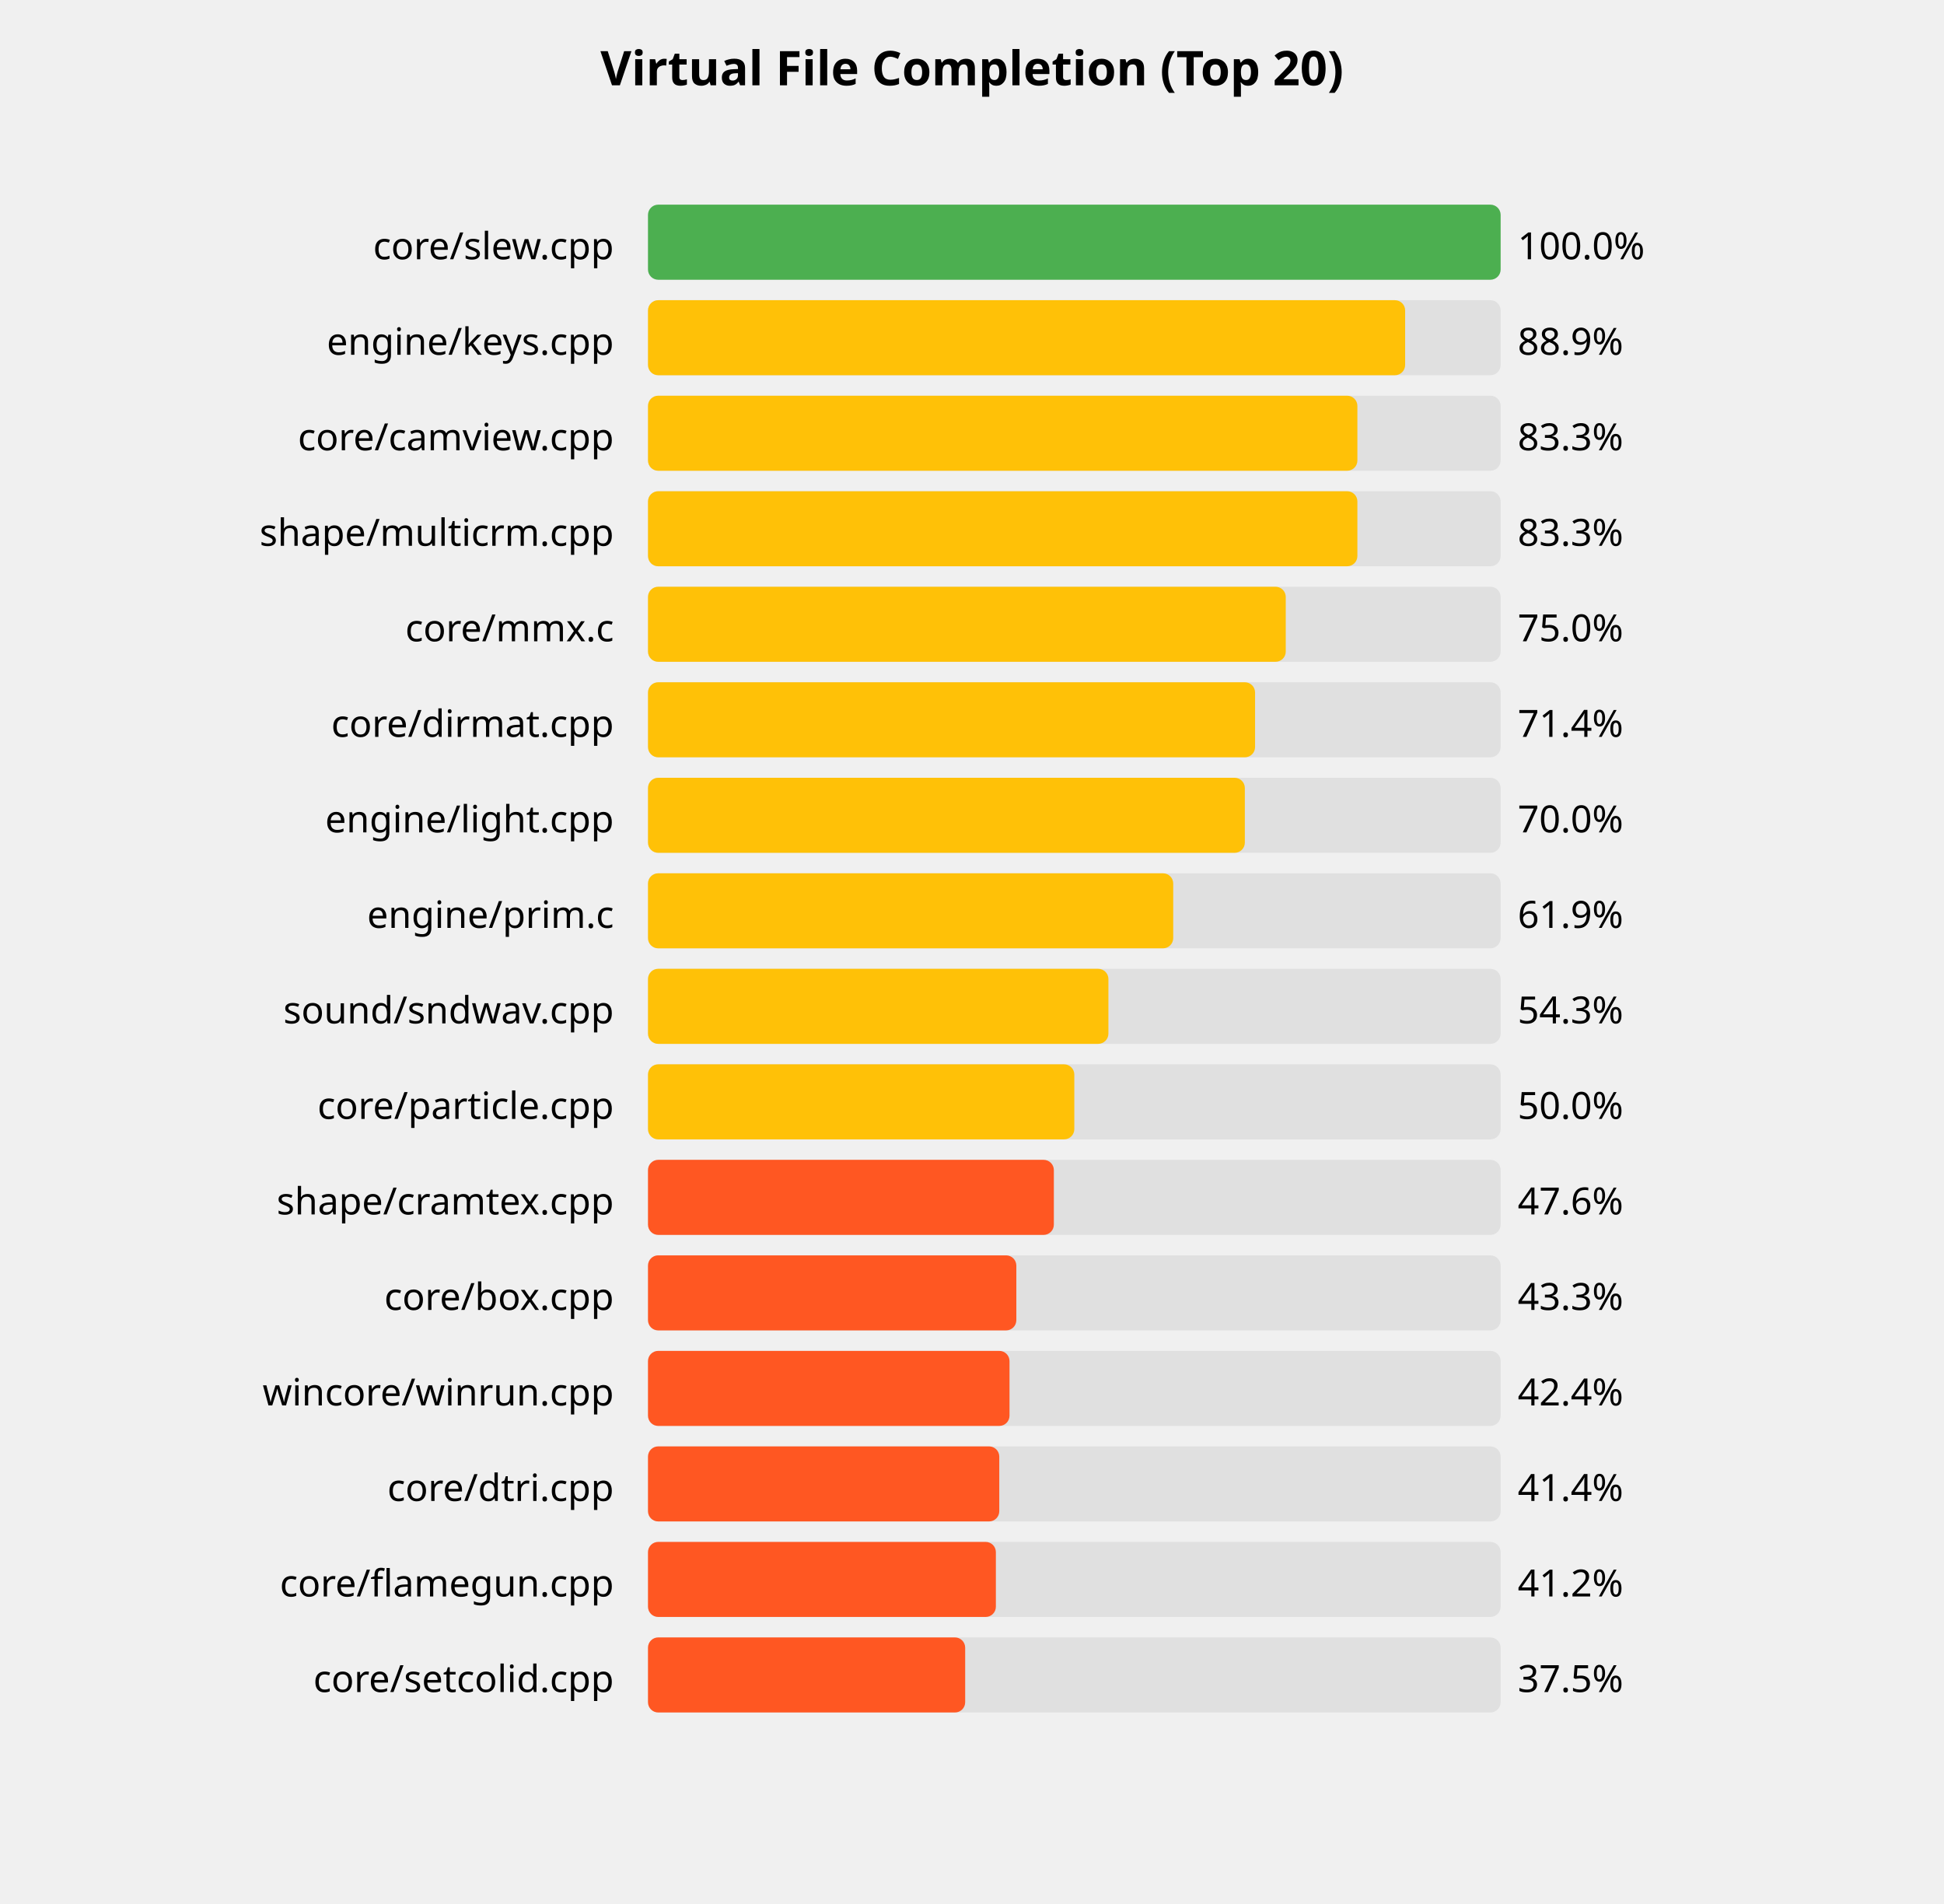
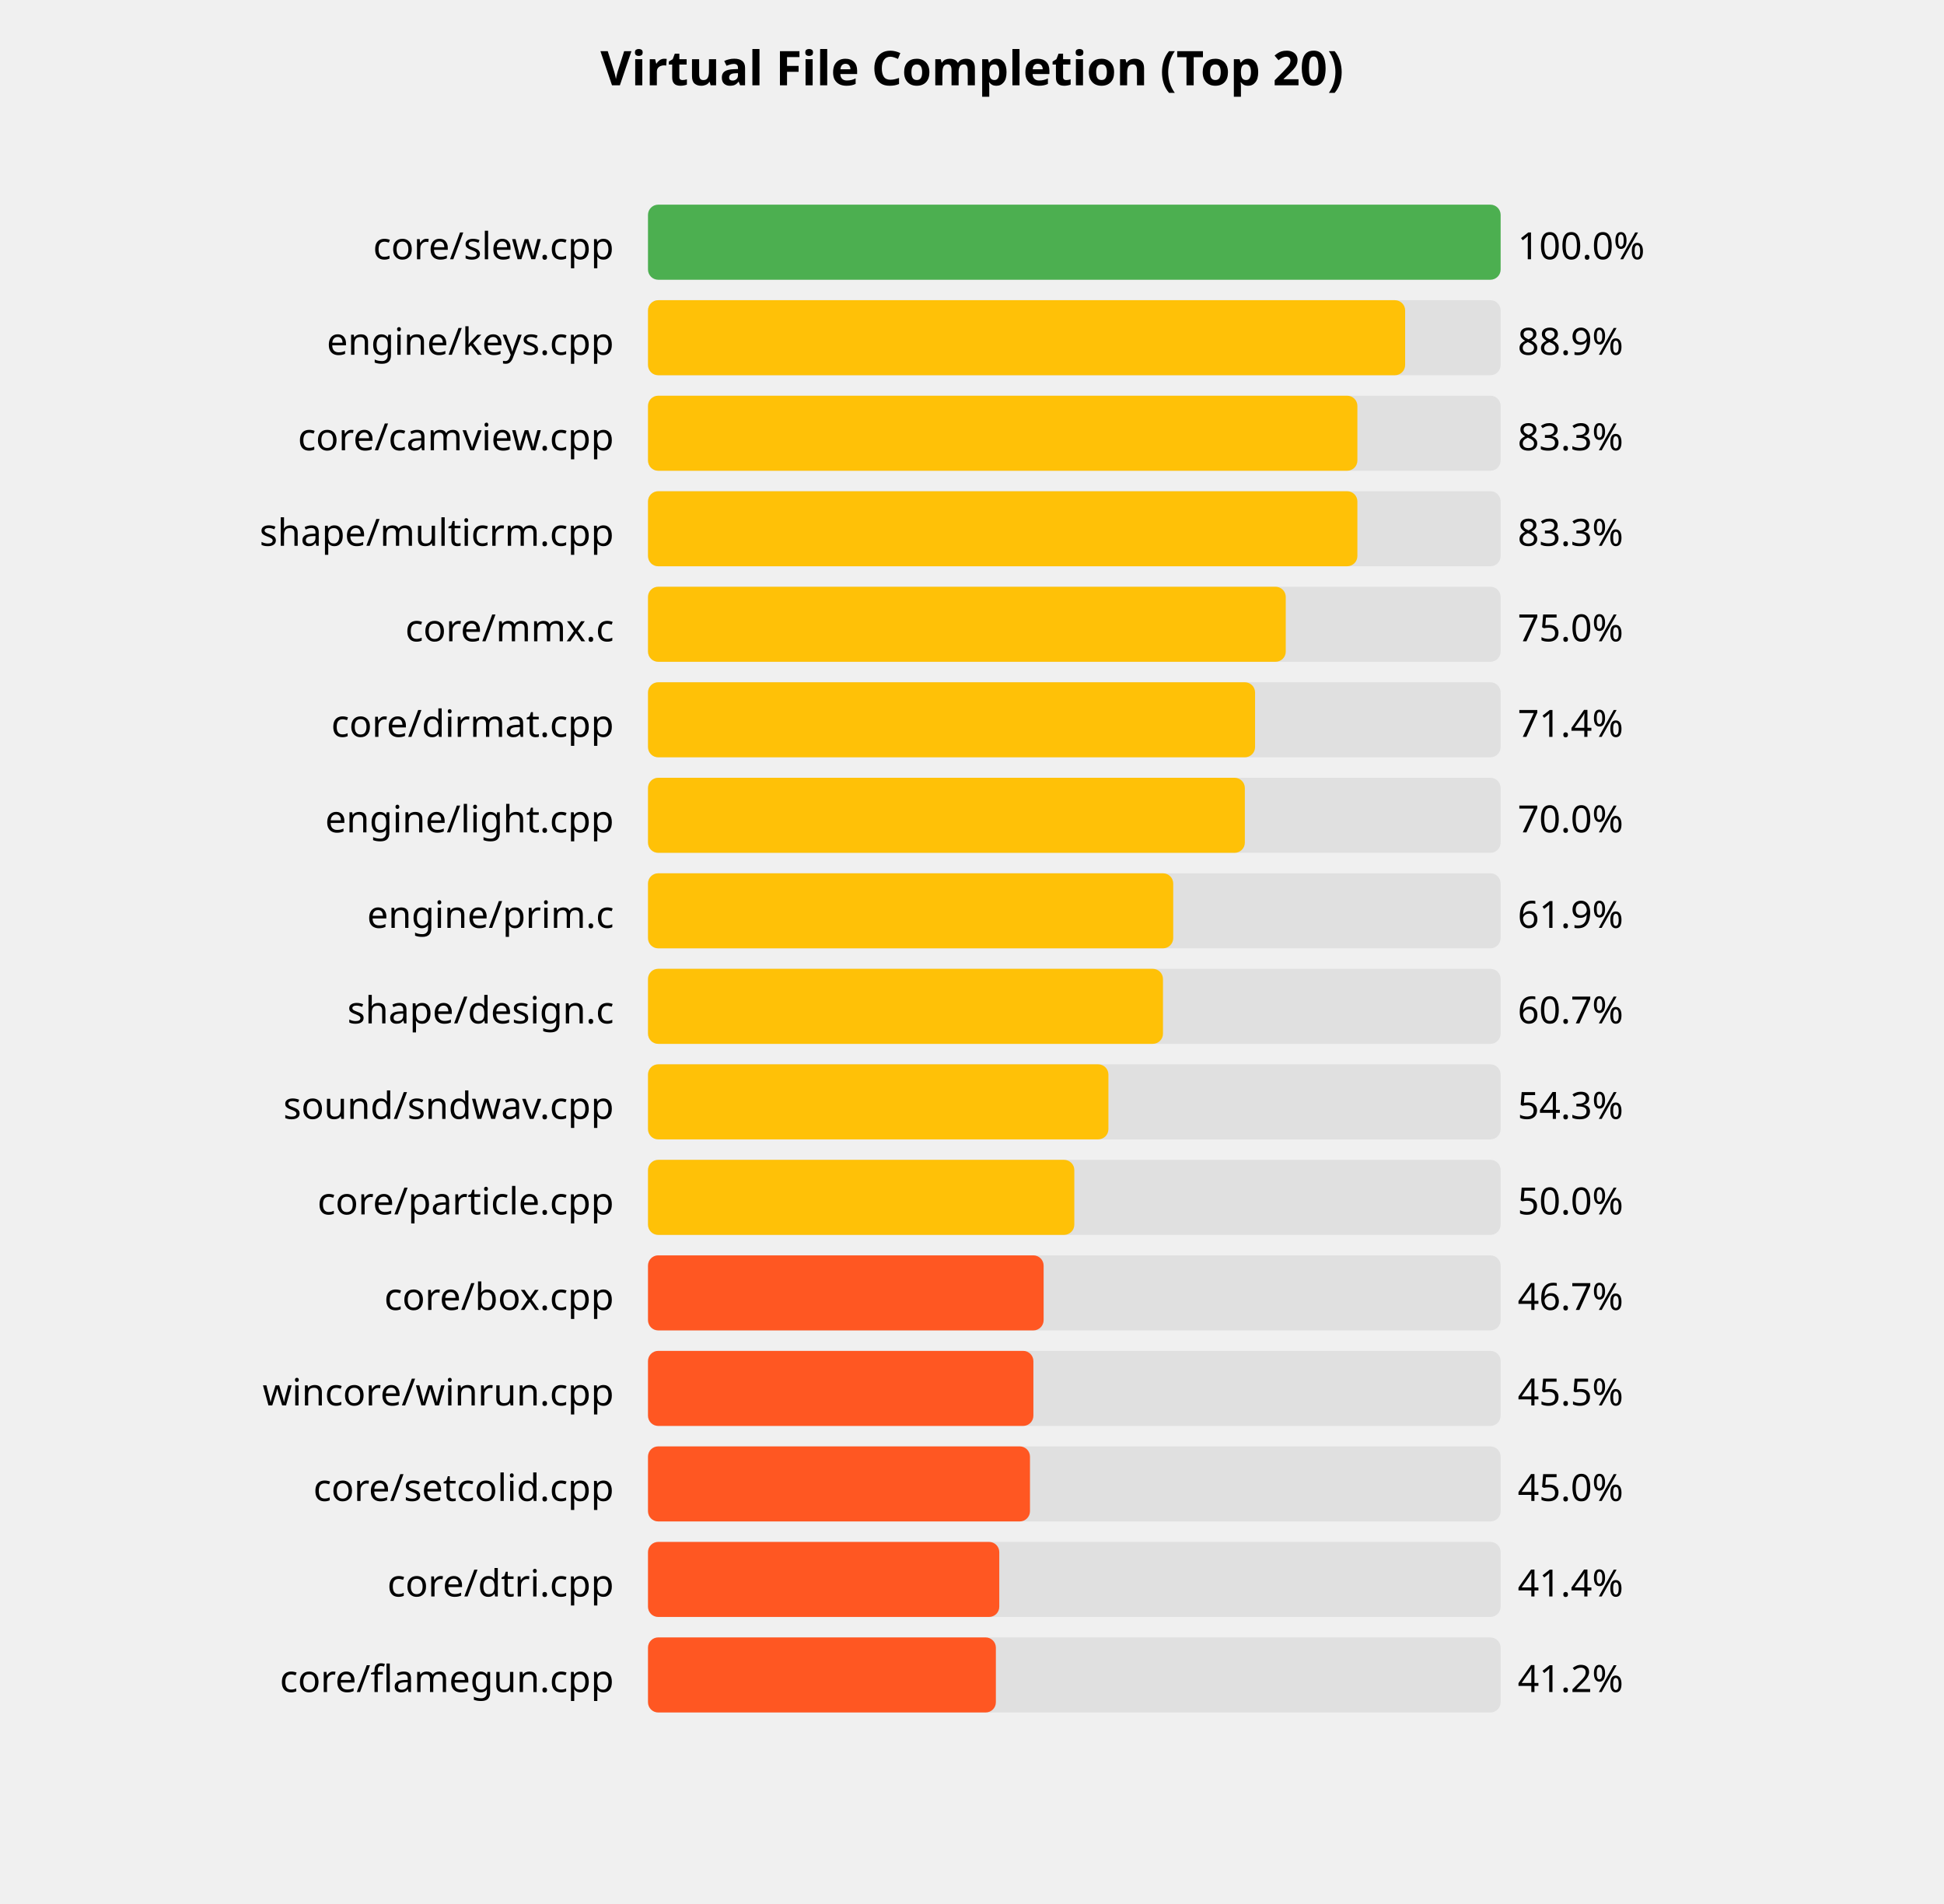
<svg xmlns="http://www.w3.org/2000/svg" width="570" height="558" viewBox="0 0 570 558">
  <style>
    .title { font: bold 14px sans-serif; }
    .label { font: 11px sans-serif; }
    .value { font: bold 11px sans-serif; fill: white; }
    .percent { font: 11px sans-serif; }
  </style>
  <rect width="100%%" height="100%%" fill="white" />
  <text x="285" y="25" class="title" text-anchor="middle">Virtual File Completion (Top 20)</text>
  <text x="180" y="76" class="label" text-anchor="end">core/slew.cpp</text>
  <rect x="190" y="60" width="250" height="22" fill="#E0E0E0" rx="3" />
  <rect x="190" y="60" width="250" height="22" fill="#4CAF50" rx="3" />
  <text x="445" y="76" class="percent">100.0%</text>
  <text x="180" y="104" class="label" text-anchor="end">engine/keys.cpp</text>
  <rect x="190" y="88" width="250" height="22" fill="#E0E0E0" rx="3" />
  <rect x="190" y="88" width="222" height="22" fill="#FFC107" rx="3" />
  <text x="445" y="104" class="percent">88.9%</text>
  <text x="180" y="132" class="label" text-anchor="end">core/camview.cpp</text>
  <rect x="190" y="116" width="250" height="22" fill="#E0E0E0" rx="3" />
  <rect x="190" y="116" width="208" height="22" fill="#FFC107" rx="3" />
  <text x="445" y="132" class="percent">83.3%</text>
  <text x="180" y="160" class="label" text-anchor="end">shape/multicrm.cpp</text>
  <rect x="190" y="144" width="250" height="22" fill="#E0E0E0" rx="3" />
  <rect x="190" y="144" width="208" height="22" fill="#FFC107" rx="3" />
  <text x="445" y="160" class="percent">83.3%</text>
  <text x="180" y="188" class="label" text-anchor="end">core/mmx.c</text>
  <rect x="190" y="172" width="250" height="22" fill="#E0E0E0" rx="3" />
  <rect x="190" y="172" width="187" height="22" fill="#FFC107" rx="3" />
  <text x="445" y="188" class="percent">75.0%</text>
  <text x="180" y="216" class="label" text-anchor="end">core/dirmat.cpp</text>
  <rect x="190" y="200" width="250" height="22" fill="#E0E0E0" rx="3" />
  <rect x="190" y="200" width="178" height="22" fill="#FFC107" rx="3" />
  <text x="445" y="216" class="percent">71.4%</text>
  <text x="180" y="244" class="label" text-anchor="end">engine/light.cpp</text>
  <rect x="190" y="228" width="250" height="22" fill="#E0E0E0" rx="3" />
  <rect x="190" y="228" width="175" height="22" fill="#FFC107" rx="3" />
  <text x="445" y="244" class="percent">70.0%</text>
  <text x="180" y="272" class="label" text-anchor="end">engine/prim.c</text>
  <rect x="190" y="256" width="250" height="22" fill="#E0E0E0" rx="3" />
  <rect x="190" y="256" width="154" height="22" fill="#FFC107" rx="3" />
  <text x="445" y="272" class="percent">61.9%</text>
-   <text x="180" y="300" class="label" text-anchor="end">sound/sndwav.cpp</text>
+   <text x="180" y="300" class="label" text-anchor="end">shape/design.c</text>
  <rect x="190" y="284" width="250" height="22" fill="#E0E0E0" rx="3" />
-   <rect x="190" y="284" width="135" height="22" fill="#FFC107" rx="3" />
-   <text x="445" y="300" class="percent">54.3%</text>
-   <text x="180" y="328" class="label" text-anchor="end">core/particle.cpp</text>
+   <rect x="190" y="284" width="151" height="22" fill="#FFC107" rx="3" />
+   <text x="445" y="300" class="percent">60.7%</text>
+   <text x="180" y="328" class="label" text-anchor="end">sound/sndwav.cpp</text>
  <rect x="190" y="312" width="250" height="22" fill="#E0E0E0" rx="3" />
-   <rect x="190" y="312" width="125" height="22" fill="#FFC107" rx="3" />
-   <text x="445" y="328" class="percent">50.0%</text>
-   <text x="180" y="356" class="label" text-anchor="end">shape/cramtex.cpp</text>
+   <rect x="190" y="312" width="135" height="22" fill="#FFC107" rx="3" />
+   <text x="445" y="328" class="percent">54.3%</text>
+   <text x="180" y="356" class="label" text-anchor="end">core/particle.cpp</text>
  <rect x="190" y="340" width="250" height="22" fill="#E0E0E0" rx="3" />
-   <rect x="190" y="340" width="119" height="22" fill="#FF5722" rx="3" />
-   <text x="445" y="356" class="percent">47.6%</text>
+   <rect x="190" y="340" width="125" height="22" fill="#FFC107" rx="3" />
+   <text x="445" y="356" class="percent">50.0%</text>
  <text x="180" y="384" class="label" text-anchor="end">core/box.cpp</text>
  <rect x="190" y="368" width="250" height="22" fill="#E0E0E0" rx="3" />
-   <rect x="190" y="368" width="108" height="22" fill="#FF5722" rx="3" />
-   <text x="445" y="384" class="percent">43.3%</text>
+   <rect x="190" y="368" width="116" height="22" fill="#FF5722" rx="3" />
+   <text x="445" y="384" class="percent">46.7%</text>
  <text x="180" y="412" class="label" text-anchor="end">wincore/winrun.cpp</text>
  <rect x="190" y="396" width="250" height="22" fill="#E0E0E0" rx="3" />
-   <rect x="190" y="396" width="106" height="22" fill="#FF5722" rx="3" />
-   <text x="445" y="412" class="percent">42.4%</text>
-   <text x="180" y="440" class="label" text-anchor="end">core/dtri.cpp</text>
+   <rect x="190" y="396" width="113" height="22" fill="#FF5722" rx="3" />
+   <text x="445" y="412" class="percent">45.5%</text>
+   <text x="180" y="440" class="label" text-anchor="end">core/setcolid.cpp</text>
  <rect x="190" y="424" width="250" height="22" fill="#E0E0E0" rx="3" />
-   <rect x="190" y="424" width="103" height="22" fill="#FF5722" rx="3" />
-   <text x="445" y="440" class="percent">41.4%</text>
-   <text x="180" y="468" class="label" text-anchor="end">core/flamegun.cpp</text>
+   <rect x="190" y="424" width="112" height="22" fill="#FF5722" rx="3" />
+   <text x="445" y="440" class="percent">45.0%</text>
+   <text x="180" y="468" class="label" text-anchor="end">core/dtri.cpp</text>
  <rect x="190" y="452" width="250" height="22" fill="#E0E0E0" rx="3" />
-   <rect x="190" y="452" width="102" height="22" fill="#FF5722" rx="3" />
-   <text x="445" y="468" class="percent">41.2%</text>
-   <text x="180" y="496" class="label" text-anchor="end">core/setcolid.cpp</text>
+   <rect x="190" y="452" width="103" height="22" fill="#FF5722" rx="3" />
+   <text x="445" y="468" class="percent">41.4%</text>
+   <text x="180" y="496" class="label" text-anchor="end">core/flamegun.cpp</text>
  <rect x="190" y="480" width="250" height="22" fill="#E0E0E0" rx="3" />
-   <rect x="190" y="480" width="93" height="22" fill="#FF5722" rx="3" />
-   <text x="445" y="496" class="percent">37.5%</text>
+   <rect x="190" y="480" width="102" height="22" fill="#FF5722" rx="3" />
+   <text x="445" y="496" class="percent">41.2%</text>
</svg>
